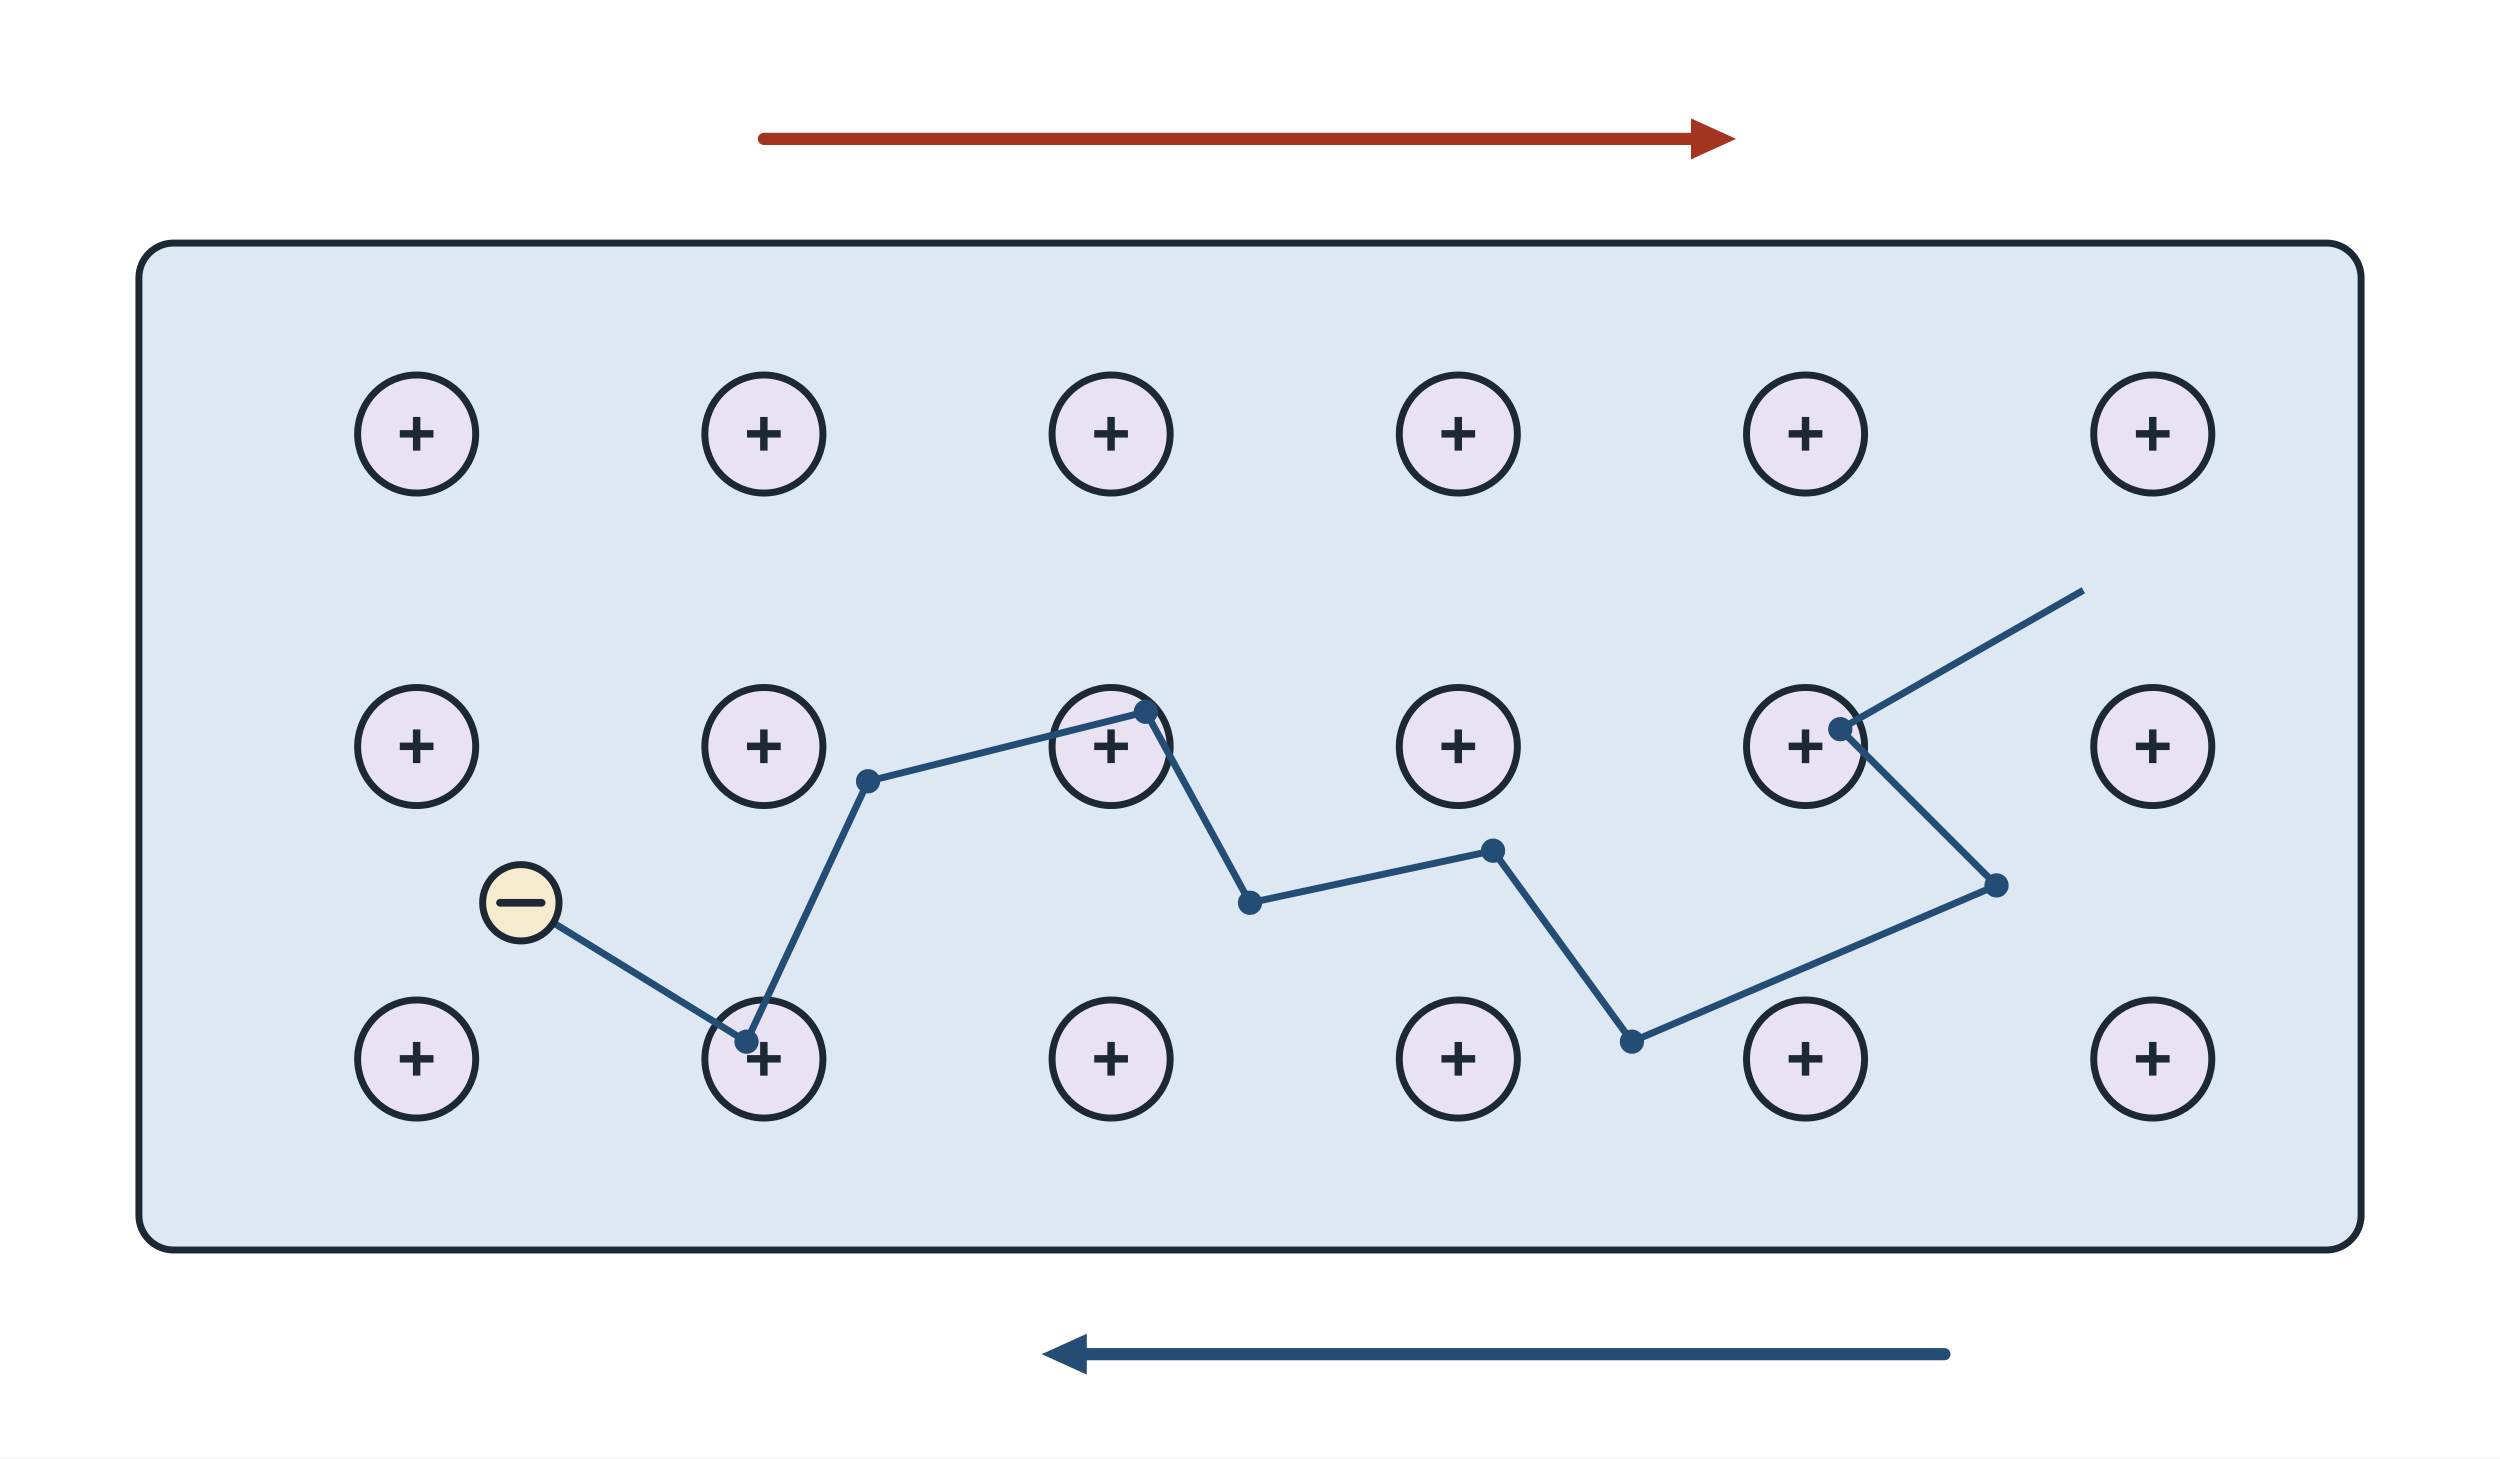
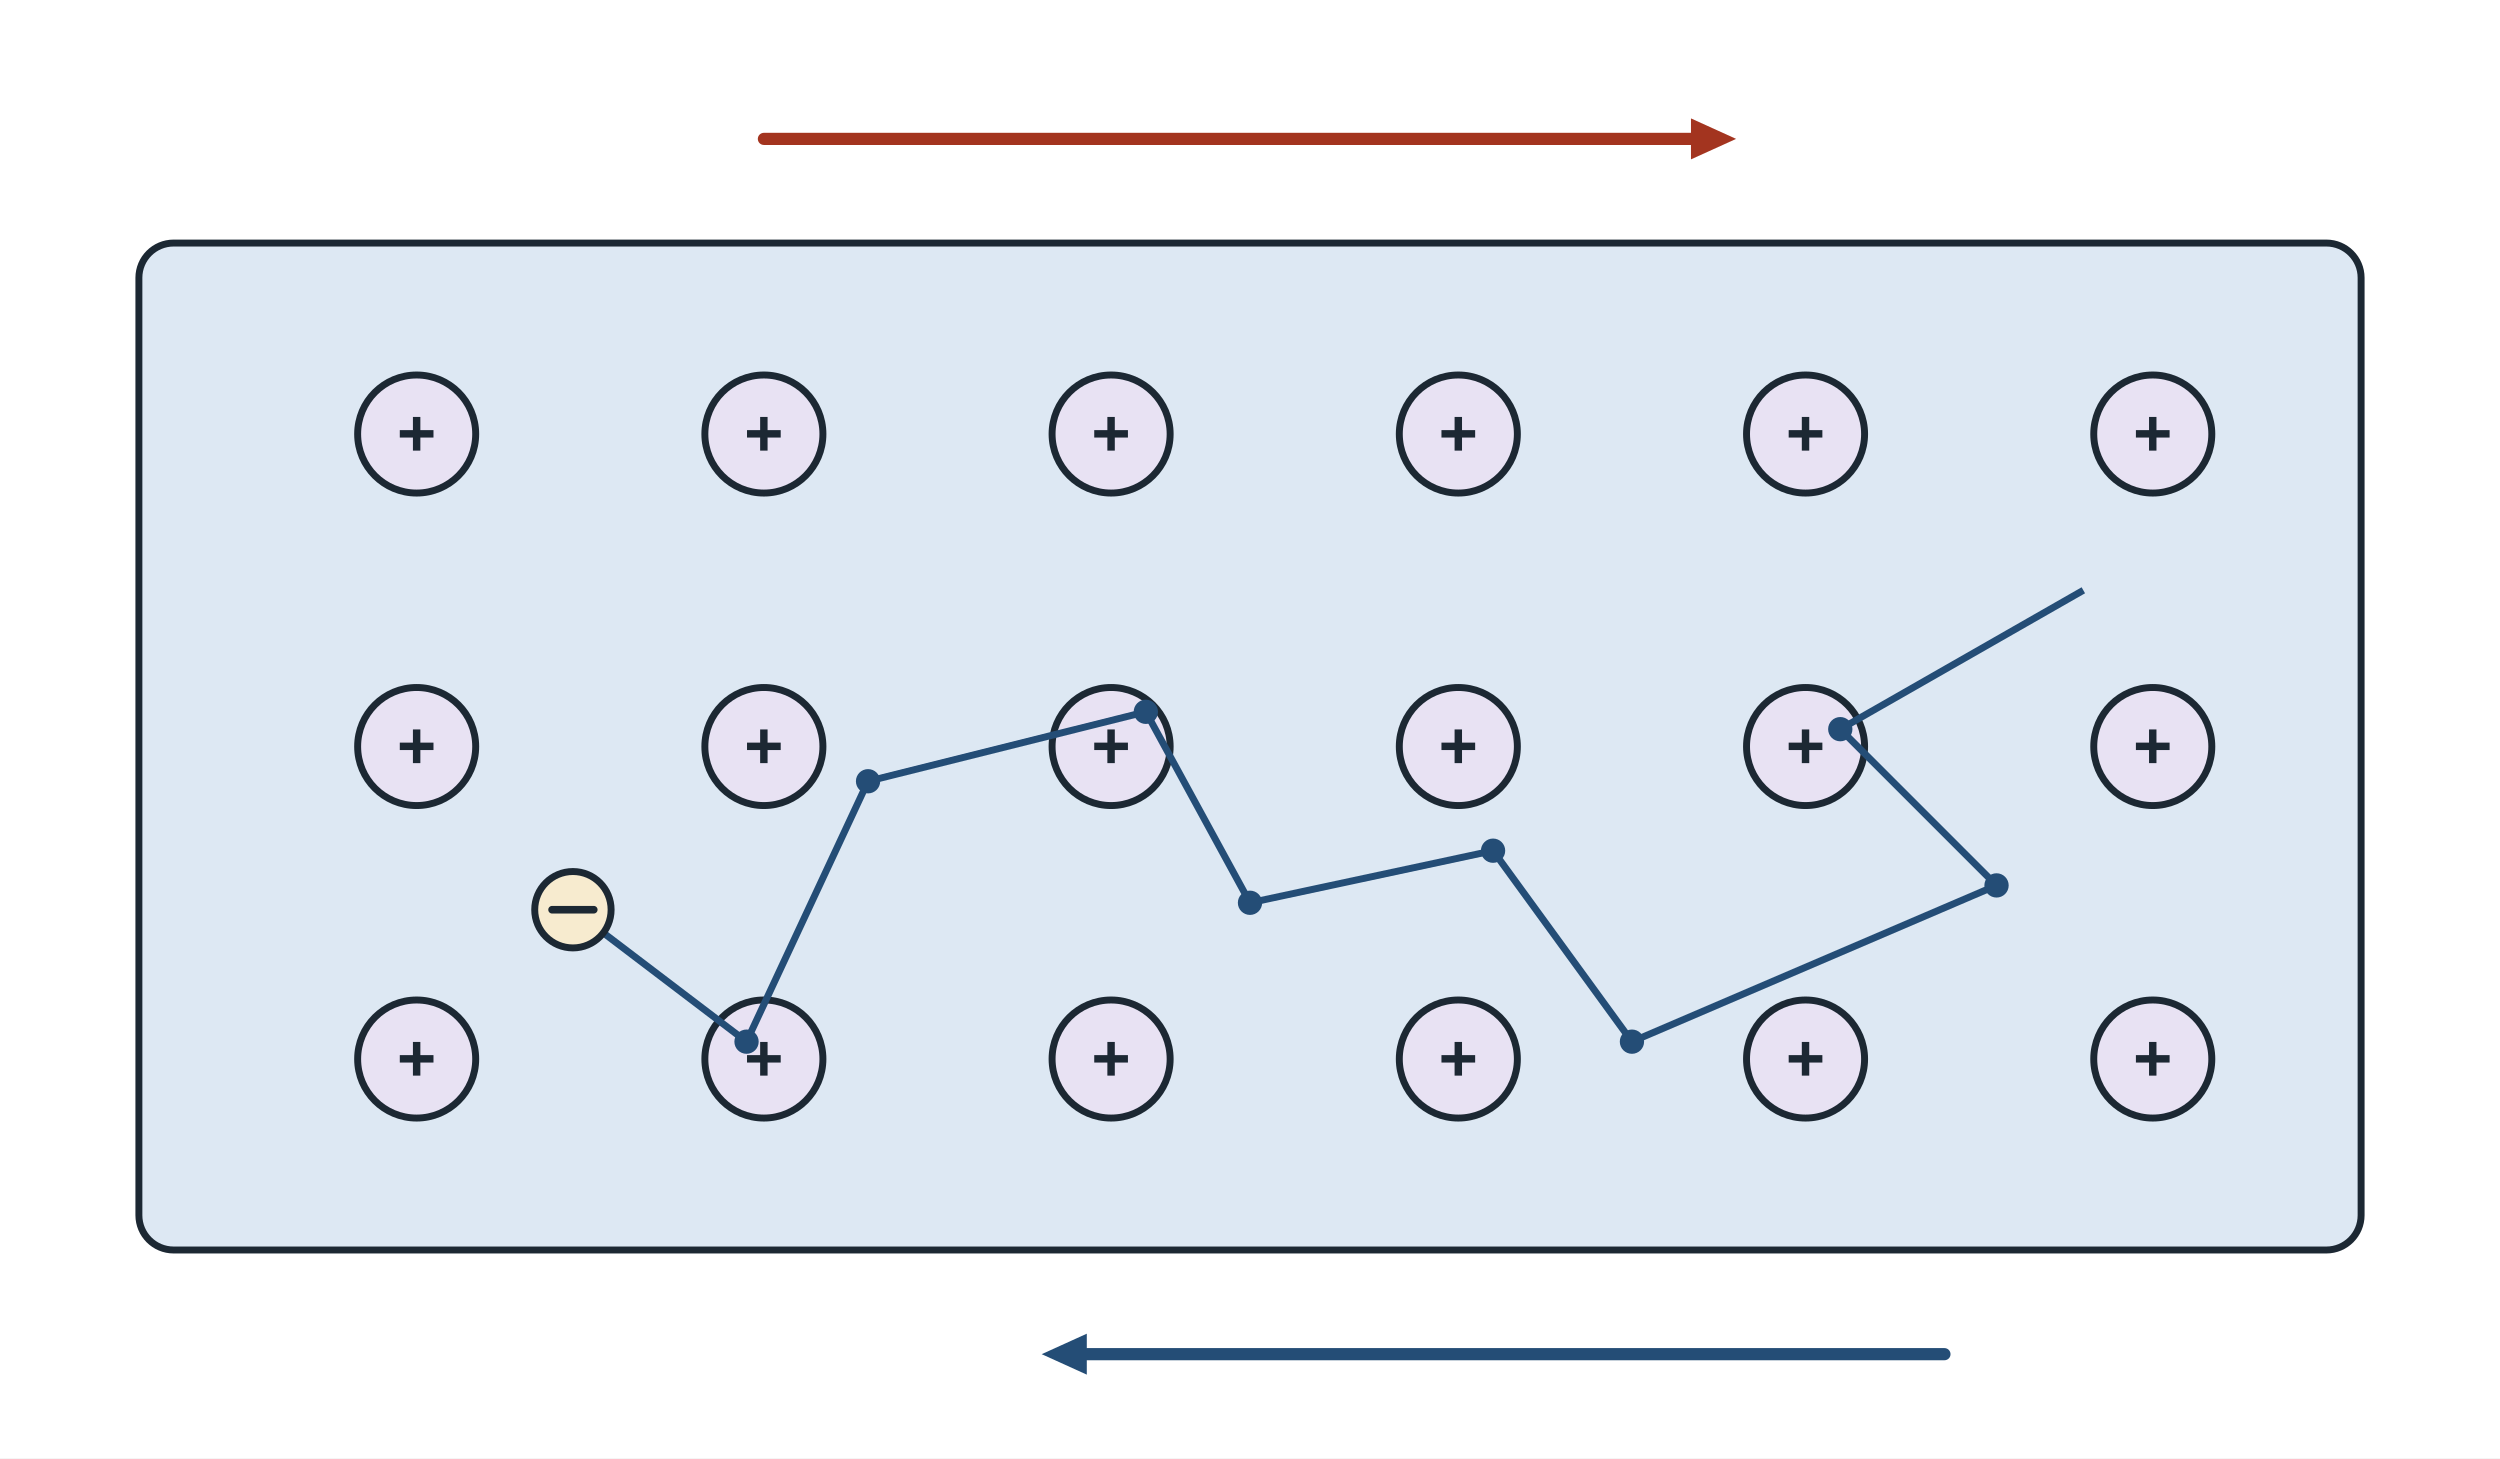
<svg xmlns="http://www.w3.org/2000/svg" viewBox="0 0 720 420" width="720" height="420" font-family="sans-serif">
  <rect width="720" height="420" fill="#ffffff" />
  <rect x="40.0" y="70.0" width="640.0" height="290.0" rx="10" fill="#dde8f3" stroke="#1c2833" stroke-width="2" />
  <circle cx="120.0" cy="125.0" r="17" fill="#e8e2f3" stroke="#1c2833" stroke-width="2" />
  <text x="120.0" y="132.0" font-size="20" text-anchor="middle" fill="#1c2833" font-weight="bold">+</text>
  <circle cx="120.0" cy="215.0" r="17" fill="#e8e2f3" stroke="#1c2833" stroke-width="2" />
  <text x="120.0" y="222.0" font-size="20" text-anchor="middle" fill="#1c2833" font-weight="bold">+</text>
  <circle cx="120.0" cy="305.0" r="17" fill="#e8e2f3" stroke="#1c2833" stroke-width="2" />
  <text x="120.0" y="312.0" font-size="20" text-anchor="middle" fill="#1c2833" font-weight="bold">+</text>
  <circle cx="220.0" cy="125.0" r="17" fill="#e8e2f3" stroke="#1c2833" stroke-width="2" />
  <text x="220.0" y="132.0" font-size="20" text-anchor="middle" fill="#1c2833" font-weight="bold">+</text>
  <circle cx="220.0" cy="215.0" r="17" fill="#e8e2f3" stroke="#1c2833" stroke-width="2" />
  <text x="220.0" y="222.0" font-size="20" text-anchor="middle" fill="#1c2833" font-weight="bold">+</text>
  <circle cx="220.0" cy="305.0" r="17" fill="#e8e2f3" stroke="#1c2833" stroke-width="2" />
  <text x="220.0" y="312.0" font-size="20" text-anchor="middle" fill="#1c2833" font-weight="bold">+</text>
  <circle cx="320.0" cy="125.0" r="17" fill="#e8e2f3" stroke="#1c2833" stroke-width="2" />
  <text x="320.0" y="132.0" font-size="20" text-anchor="middle" fill="#1c2833" font-weight="bold">+</text>
  <circle cx="320.0" cy="215.0" r="17" fill="#e8e2f3" stroke="#1c2833" stroke-width="2" />
  <text x="320.0" y="222.0" font-size="20" text-anchor="middle" fill="#1c2833" font-weight="bold">+</text>
  <circle cx="320.0" cy="305.0" r="17" fill="#e8e2f3" stroke="#1c2833" stroke-width="2" />
  <text x="320.0" y="312.0" font-size="20" text-anchor="middle" fill="#1c2833" font-weight="bold">+</text>
  <circle cx="420.0" cy="125.0" r="17" fill="#e8e2f3" stroke="#1c2833" stroke-width="2" />
  <text x="420.0" y="132.0" font-size="20" text-anchor="middle" fill="#1c2833" font-weight="bold">+</text>
  <circle cx="420.0" cy="215.0" r="17" fill="#e8e2f3" stroke="#1c2833" stroke-width="2" />
  <text x="420.0" y="222.0" font-size="20" text-anchor="middle" fill="#1c2833" font-weight="bold">+</text>
  <circle cx="420.0" cy="305.0" r="17" fill="#e8e2f3" stroke="#1c2833" stroke-width="2" />
  <text x="420.0" y="312.0" font-size="20" text-anchor="middle" fill="#1c2833" font-weight="bold">+</text>
  <circle cx="520.0" cy="125.0" r="17" fill="#e8e2f3" stroke="#1c2833" stroke-width="2" />
  <text x="520.0" y="132.0" font-size="20" text-anchor="middle" fill="#1c2833" font-weight="bold">+</text>
  <circle cx="520.0" cy="215.0" r="17" fill="#e8e2f3" stroke="#1c2833" stroke-width="2" />
  <text x="520.0" y="222.0" font-size="20" text-anchor="middle" fill="#1c2833" font-weight="bold">+</text>
  <circle cx="520.0" cy="305.0" r="17" fill="#e8e2f3" stroke="#1c2833" stroke-width="2" />
  <text x="520.0" y="312.0" font-size="20" text-anchor="middle" fill="#1c2833" font-weight="bold">+</text>
  <circle cx="620.0" cy="125.0" r="17" fill="#e8e2f3" stroke="#1c2833" stroke-width="2" />
  <text x="620.0" y="132.0" font-size="20" text-anchor="middle" fill="#1c2833" font-weight="bold">+</text>
  <circle cx="620.0" cy="215.0" r="17" fill="#e8e2f3" stroke="#1c2833" stroke-width="2" />
  <text x="620.0" y="222.0" font-size="20" text-anchor="middle" fill="#1c2833" font-weight="bold">+</text>
  <circle cx="620.0" cy="305.0" r="17" fill="#e8e2f3" stroke="#1c2833" stroke-width="2" />
  <text x="620.0" y="312.0" font-size="20" text-anchor="middle" fill="#1c2833" font-weight="bold">+</text>
-   <polyline points="600.0,170.0 530.0,210.0 575.0,255.0 470.0,300.0 430.0,245.0 360.0,260.0 330.0,205.0 250.0,225.0 215.0,300.0 150.0,260.0" fill="none" stroke="#244d76" stroke-width="2" stroke-linejoin="round" />
+   <polyline points="600.0,170.0 530.0,210.0 575.0,255.0 470.0,300.0 430.0,245.0 360.0,260.0 330.0,205.0 250.0,225.0 215.0,300.0 165.0,262.0" fill="none" stroke="#244d76" stroke-width="2" stroke-linejoin="round" />
  <circle cx="530.0" cy="210.0" r="3" fill="#244d76" stroke="#244d76" stroke-width="1" />
  <circle cx="575.0" cy="255.0" r="3" fill="#244d76" stroke="#244d76" stroke-width="1" />
  <circle cx="470.0" cy="300.0" r="3" fill="#244d76" stroke="#244d76" stroke-width="1" />
  <circle cx="430.0" cy="245.0" r="3" fill="#244d76" stroke="#244d76" stroke-width="1" />
  <circle cx="360.0" cy="260.0" r="3" fill="#244d76" stroke="#244d76" stroke-width="1" />
  <circle cx="330.0" cy="205.0" r="3" fill="#244d76" stroke="#244d76" stroke-width="1" />
  <circle cx="250.0" cy="225.0" r="3" fill="#244d76" stroke="#244d76" stroke-width="1" />
  <circle cx="215.0" cy="300.0" r="3" fill="#244d76" stroke="#244d76" stroke-width="1" />
-   <circle cx="150.0" cy="260.0" r="11" fill="#f7ebcf" stroke="#1c2833" stroke-width="2" />
-   <line x1="144.0" y1="260.0" x2="156.0" y2="260.0" stroke="#1c2833" stroke-width="2.2" stroke-linecap="round" />
+   <circle cx="165.0" cy="262.0" r="11" fill="#f7ebcf" stroke="#1c2833" stroke-width="2" />
+   <line x1="159.0" y1="262.0" x2="171.0" y2="262.0" stroke="#1c2833" stroke-width="2.2" stroke-linecap="round" />
  <line x1="220.0" y1="40.0" x2="487.0" y2="40.0" stroke="#a3341f" stroke-width="3.5" stroke-linecap="round" />
  <polygon points="500.0,40.0 487.0,45.9 487.0,34.1" fill="#a3341f" />
  <line x1="560.0" y1="390.0" x2="313.0" y2="390.0" stroke="#244d76" stroke-width="3.5" stroke-linecap="round" />
  <polygon points="300.0,390.0 313.0,384.1 313.0,395.9" fill="#244d76" />
</svg>
